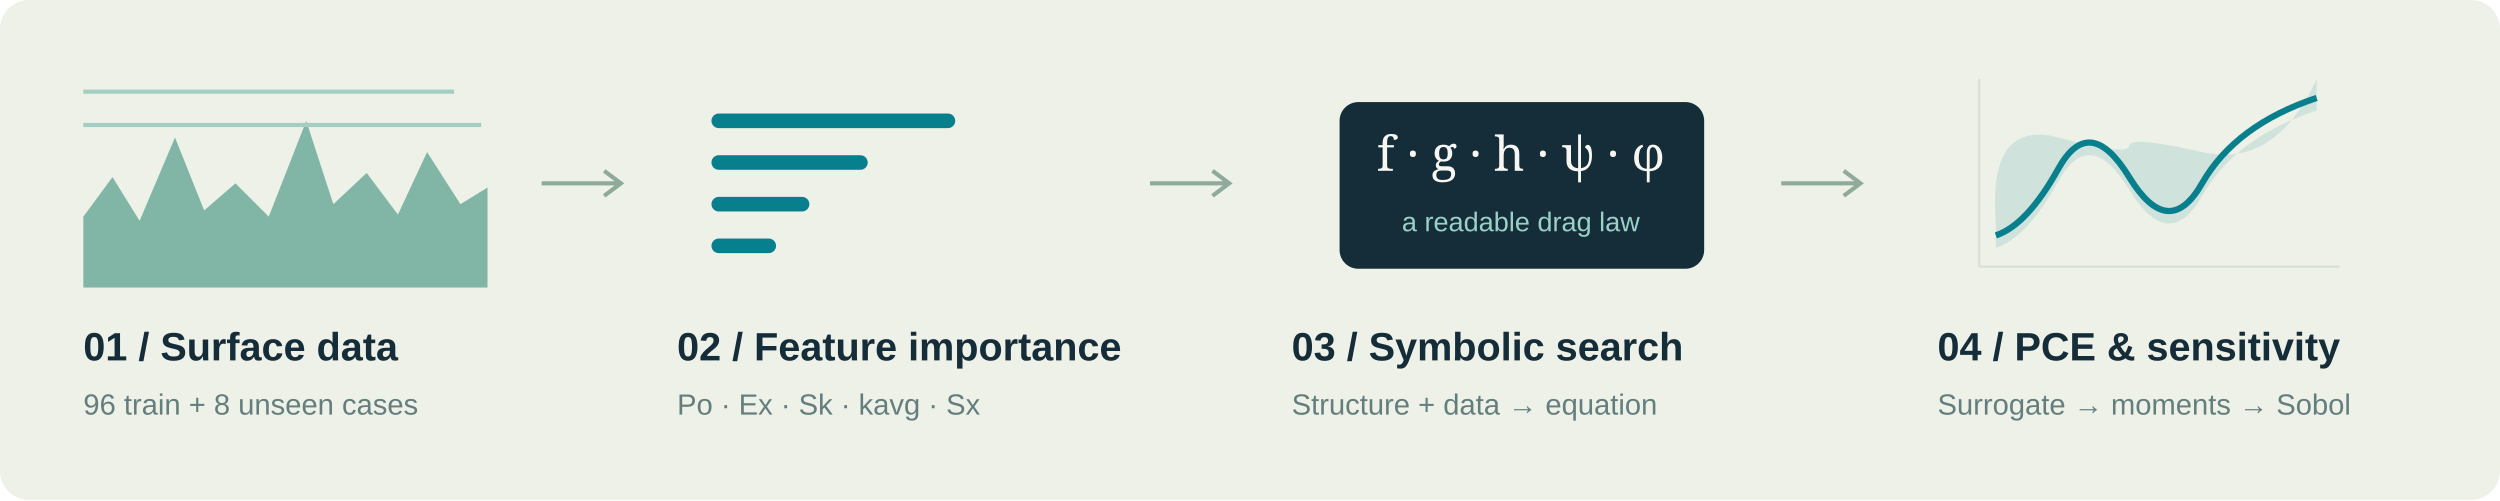
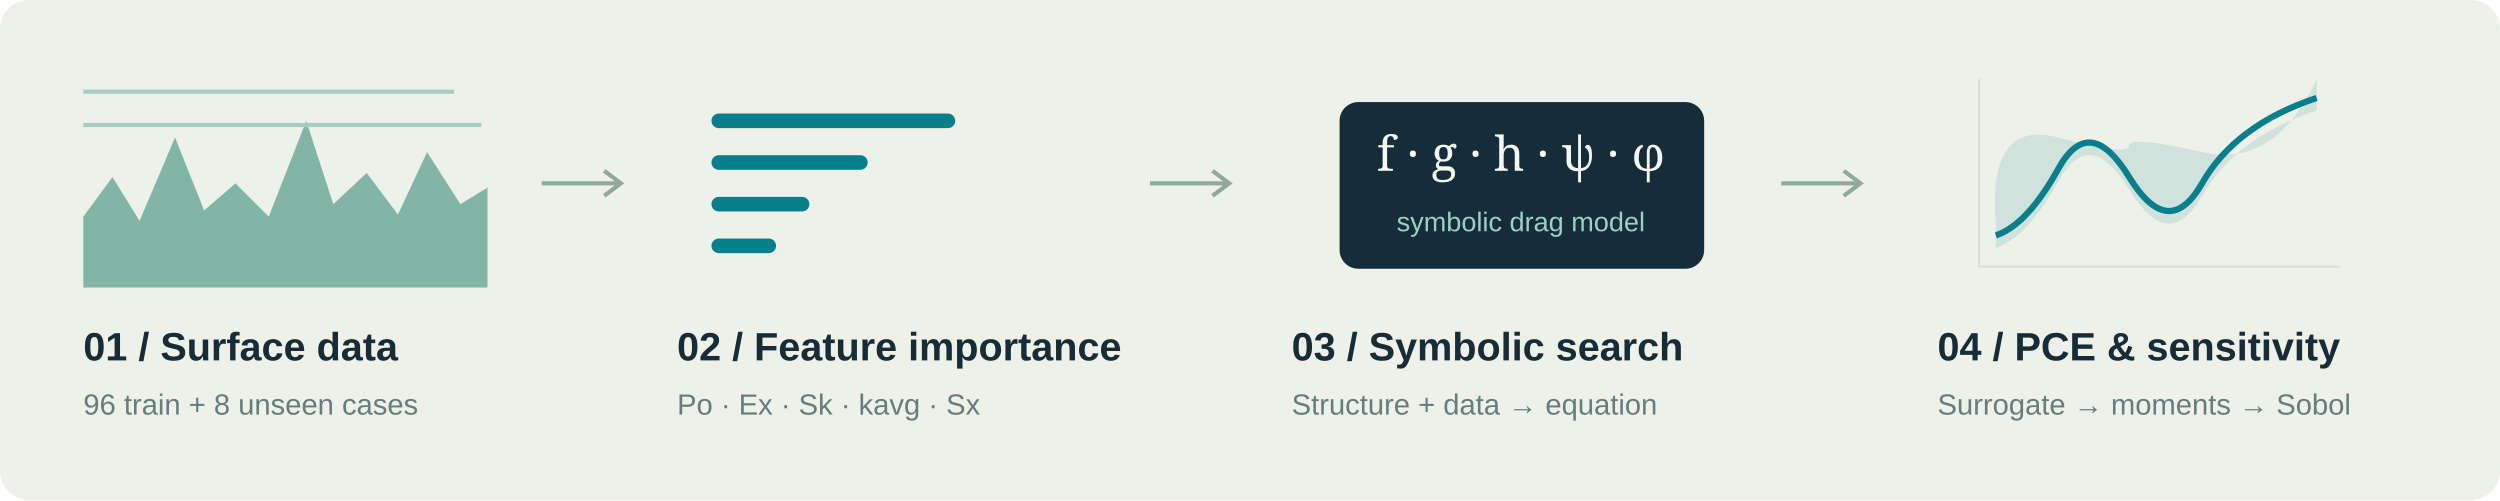
<svg xmlns="http://www.w3.org/2000/svg" viewBox="0 0 1200 240" role="img" aria-label="Original workflow: roughness data, feature selection, symbolic regression, PCE sensitivity">
  <rect width="1200" height="240" rx="14" fill="#edf1e8" />
  <g font-family="Arial,sans-serif" fill="#152c39">
    <path d="M40 104l14-19 13 21 17-40 14 35 15-13 16 16 18-46 13 40 16-15 15 20 14-30 16 25 13-8v48H40Z" fill="#81b6a6" />
    <path d="M40 60h191m-191-16h178" stroke="#a4cdc3" stroke-width="2" />
    <text x="40" y="173" font-size="19" font-weight="700">01 / Surface data</text>
    <text x="40" y="199" font-size="14" fill="#647e7d">96 train + 8 unseen cases</text>
    <g stroke="#087f8c" stroke-width="7" stroke-linecap="round">
      <path d="M345 58h110" />
      <path d="M345 78h68" />
      <path d="M345 98h40" />
      <path d="M345 118h24" />
    </g>
    <text x="325" y="173" font-size="19" font-weight="700">02 / Feature importance</text>
    <text x="325" y="199" font-size="14" fill="#647e7d">Po · Ex · Sk · kavg · Sx</text>
    <rect x="643" y="49" width="175" height="80" rx="9" fill="#152c39" />
    <text x="730" y="82" text-anchor="middle" fill="#f7f7f2" font-family="Georgia,serif" font-size="23">f · g · h · ψ · φ</text>
-     <text x="730" y="111" text-anchor="middle" fill="#99d1c6" font-size="13">a readable drag law</text>
+     <text x="730" y="111" text-anchor="middle" fill="#99d1c6" font-size="13">symbolic drag model</text>
    <text x="620" y="173" font-size="19" font-weight="700">03 / Symbolic search</text>
    <text x="620" y="199" font-size="14" fill="#647e7d">Structure + data → equation</text>
    <g stroke="#d7e0d3">
      <path d="M950 128h173M950 38v90" />
    </g>
    <path d="M958 113q15-5 30-32t34 4 35 3 55-41" fill="none" stroke="#087f8c" stroke-width="3" />
    <path d="M958 119q15-5 30-32t34 4 35 3 55-41L1112 38q-20 43-55 35t-35-3-34-4-30 41Z" fill="#087f8c" opacity=".13" />
    <text x="930" y="173" font-size="19" font-weight="700">04 / PCE &amp; sensitivity</text>
    <text x="930" y="199" font-size="14" fill="#647e7d">Surrogate → moments → Sobol</text>
    <g stroke="#8fa99a" fill="none" stroke-width="2">
      <path d="M260 88h38m-8-6 8 6-8 6M552 88h38m-8-6 8 6-8 6M855 88h38m-8-6 8 6-8 6" />
    </g>
  </g>
</svg>
